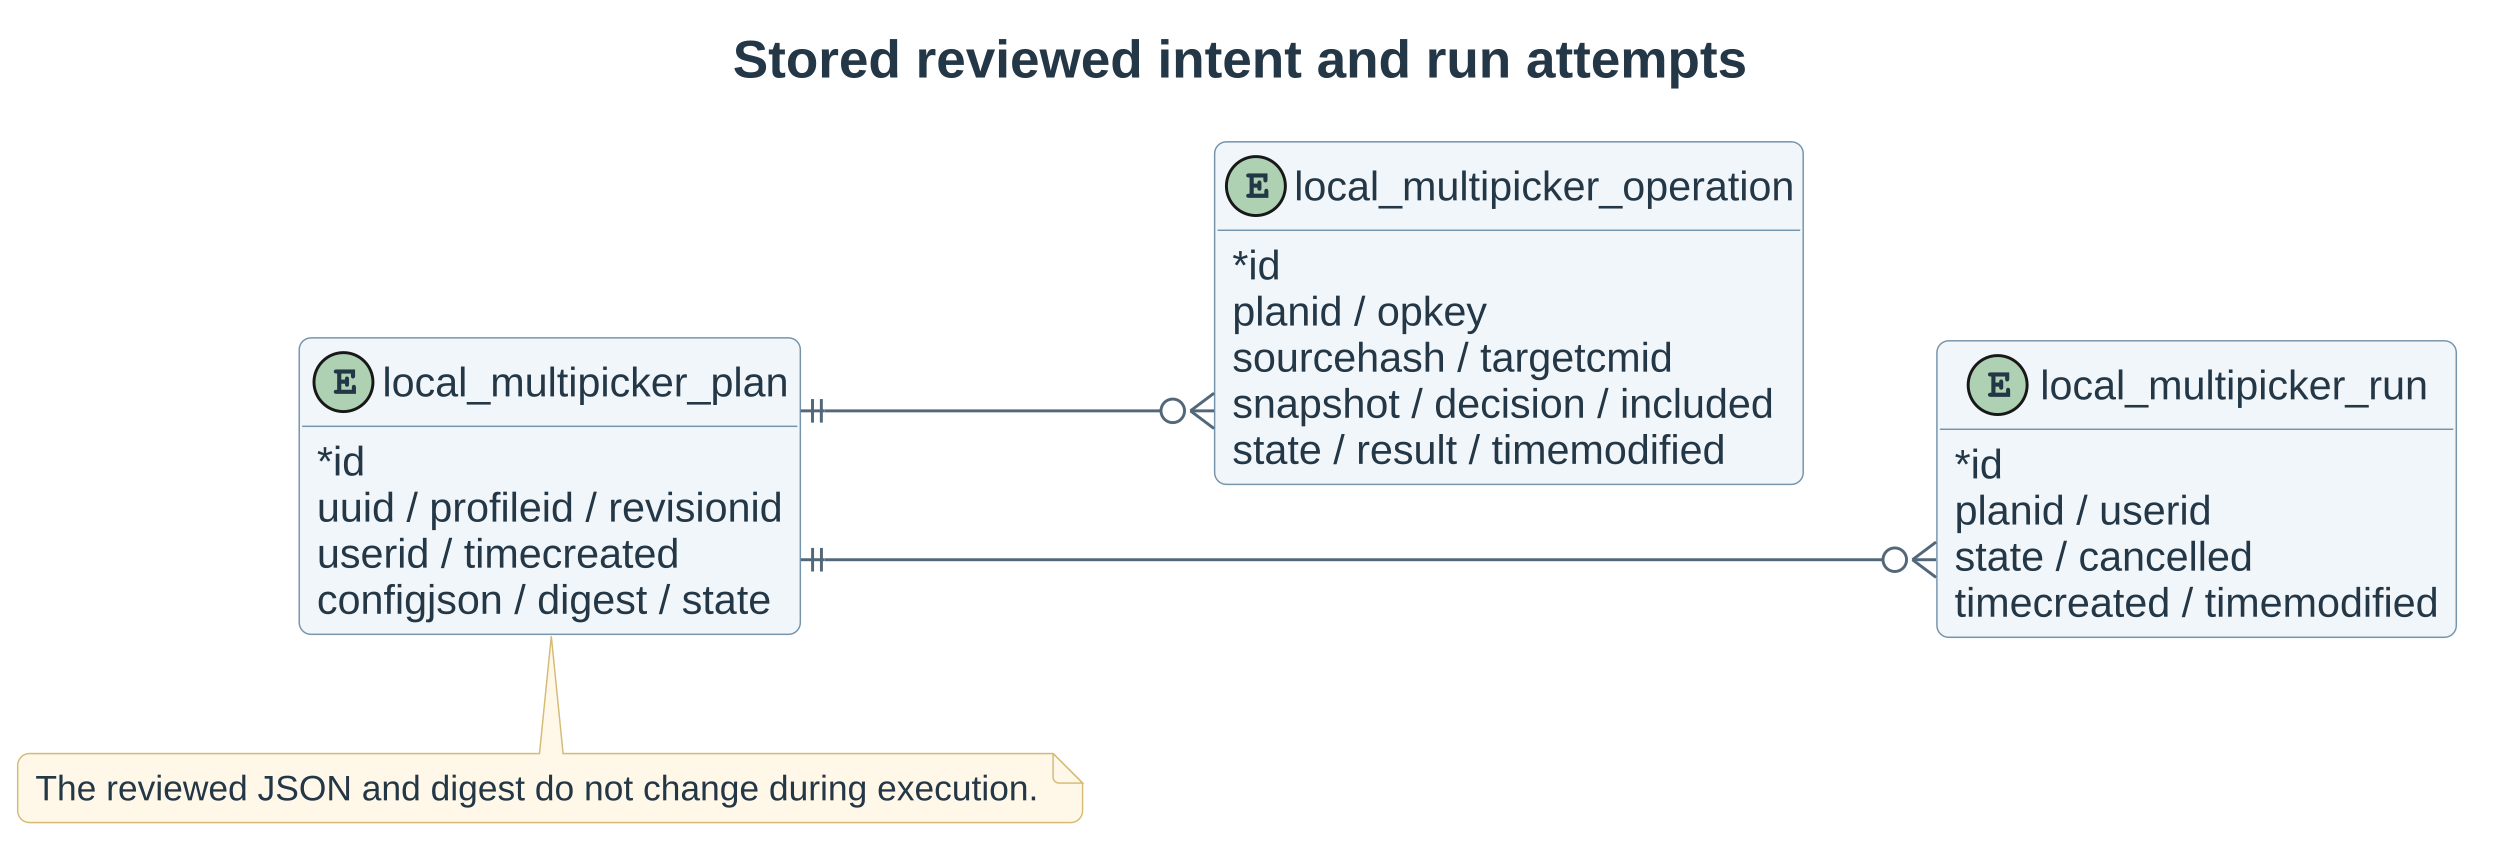
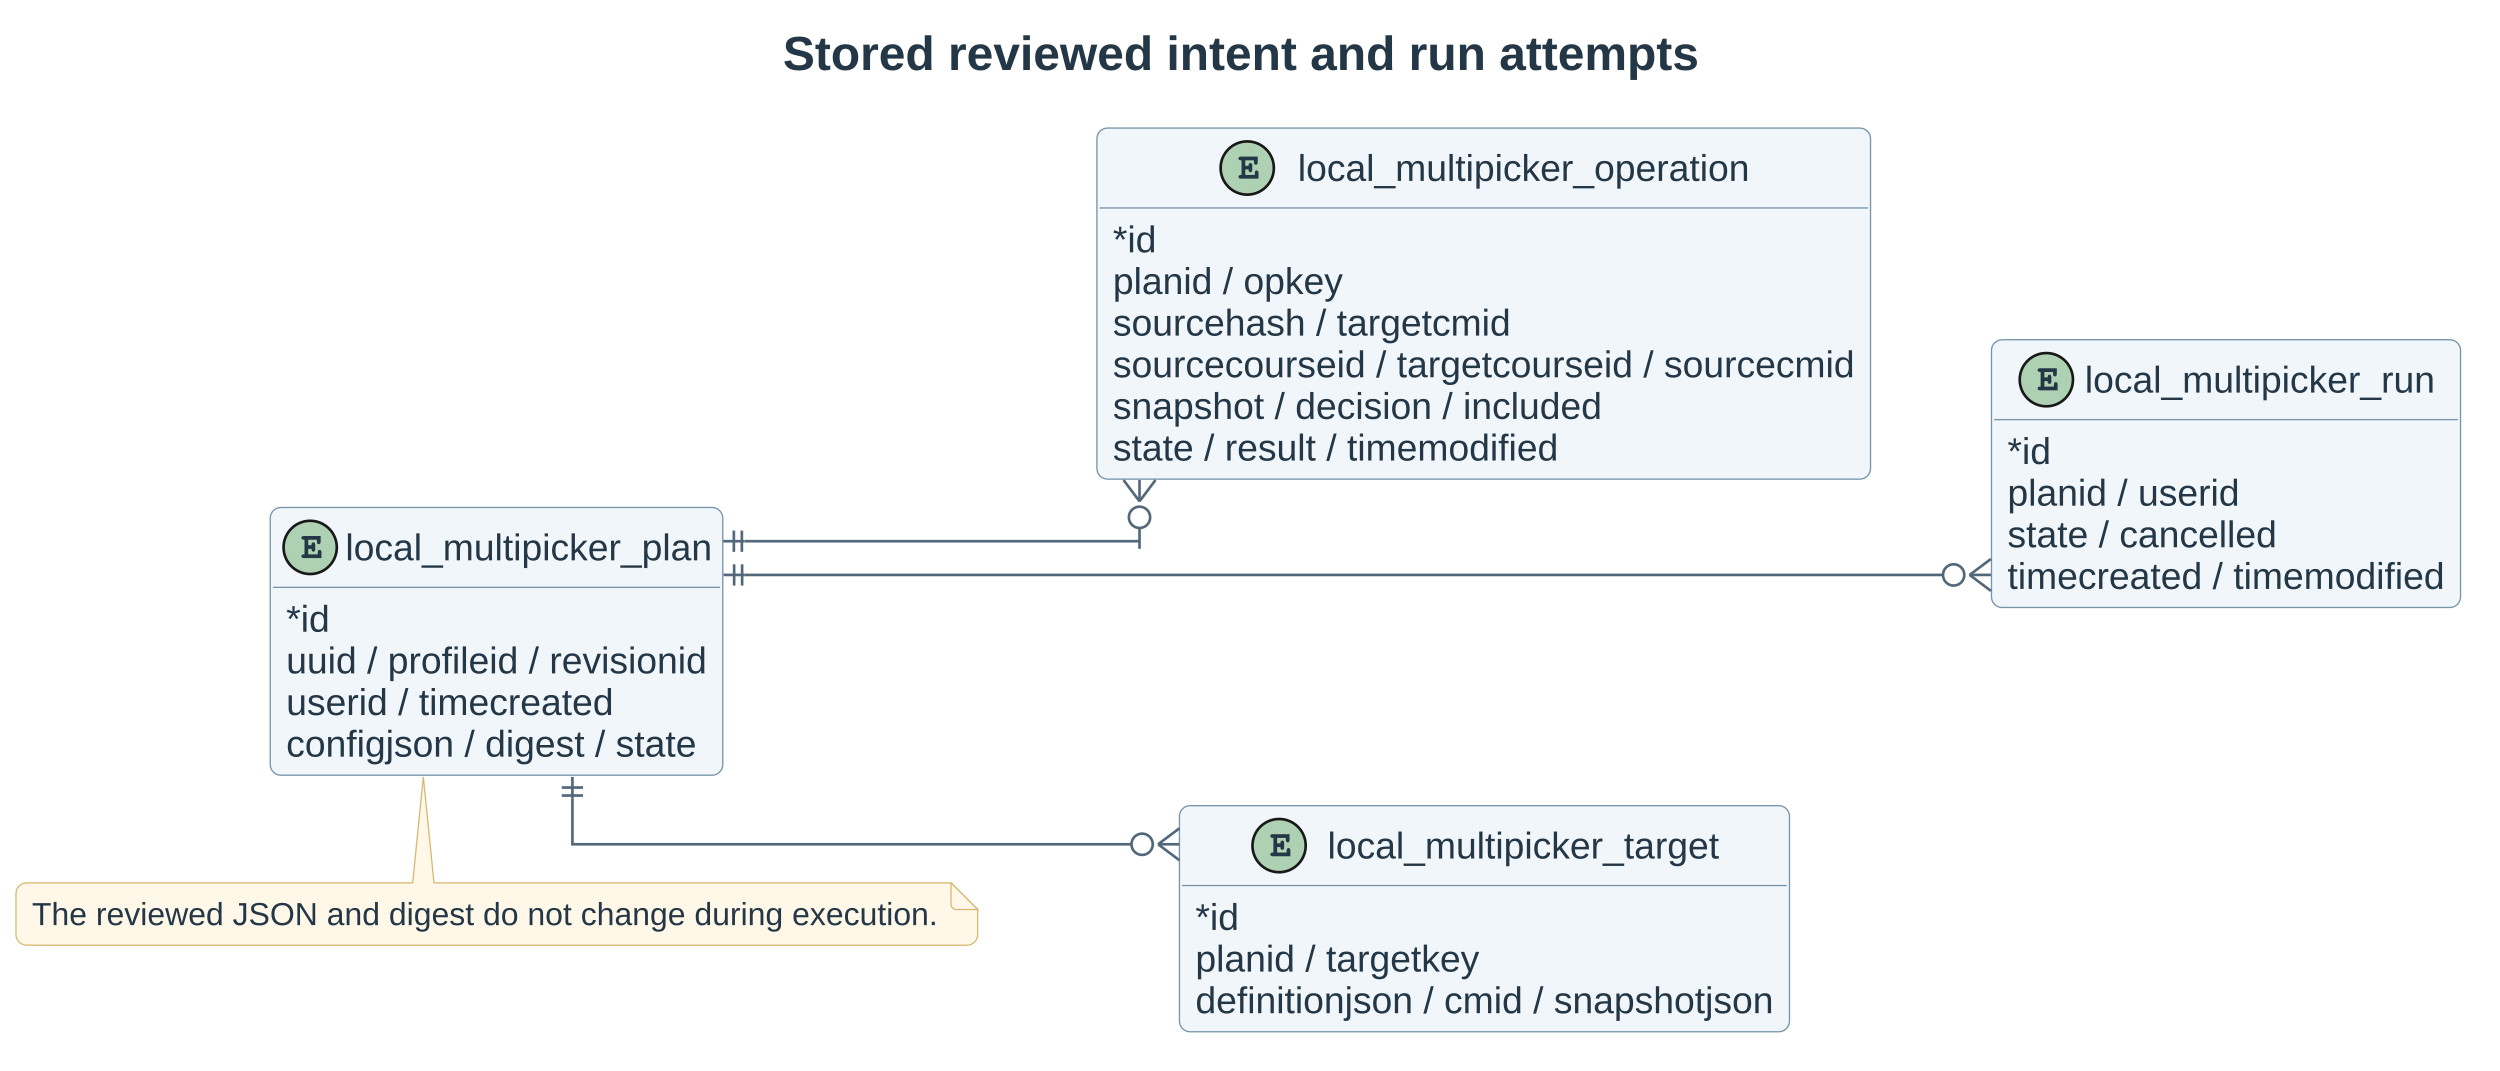
- <svg xmlns="http://www.w3.org/2000/svg" version="1.1" data-diagram-type="CLASS" style="width:848px;height:294px;background:#FFFFFF;" width="848px" height="294px" viewBox="0 0 848 294" zoomAndPan="magnify" preserveAspectRatio="none" contentStyleType="text/css">
+ <svg xmlns="http://www.w3.org/2000/svg" version="1.1" data-diagram-type="CLASS" style="width:939px;height:402px;background:#FFFFFF;" width="939px" height="402px" viewBox="0 0 939 402" zoomAndPan="magnify" preserveAspectRatio="none" contentStyleType="text/css">
  <defs />
  <g font-family="sans-serif" lengthAdjust="spacing">
    <g class="title" data-source-line="2">
-       <text x="248.561" y="26.295" fill="#243746" font-size="18" textLength="344.057" font-weight="700" font-family="Arial">Stored reviewed intent and run attempts</text>
+       <text x="294.061" y="26.295" fill="#243746" font-size="18" textLength="344.057" font-weight="700" font-family="Arial">Stored reviewed intent and run attempts</text>
    </g>
    <g class="entity" data-qualified-name="plan" id="ent0001" data-source-line="5">
-       <rect x="101.5" y="114.609" width="169.972" height="100.563" fill="#F1F6FA" style="stroke:#7694AB;stroke-width:0.5;" rx="4" ry="4" />
-       <ellipse cx="116.505" cy="129.609" rx="10" ry="10" fill="#ADD1B2" style="stroke:#181818;stroke-width:1;" />
-       <path d="M115.771,130.156 L115.771,132.203 L119.349,132.203 L119.349,131.453 Q119.349,130.938 119.537,130.734 Q119.74,130.516 120.052,130.516 Q120.349,130.516 120.537,130.734 Q120.74,130.938 120.74,131.453 L120.74,133.609 L114.146,133.609 Q113.646,133.609 113.427,133.422 Q113.209,133.219 113.209,132.906 Q113.209,132.594 113.427,132.406 Q113.646,132.203 114.146,132.203 L114.365,132.203 L114.365,126.719 L114.146,126.719 Q113.646,126.719 113.427,126.531 Q113.209,126.328 113.209,126.016 Q113.209,125.703 113.427,125.516 Q113.646,125.313 114.146,125.313 L120.443,125.328 L120.443,127.453 Q120.443,127.953 120.24,128.172 Q120.052,128.391 119.74,128.391 Q119.427,128.391 119.224,128.188 Q119.037,127.969 119.037,127.453 L119.037,126.719 L115.771,126.719 L115.771,128.75 L117.005,128.75 Q117.005,128.203 117.099,128.047 Q117.318,127.703 117.709,127.703 Q118.005,127.703 118.193,127.922 Q118.396,128.141 118.396,128.641 L118.396,130.266 Q118.396,130.719 118.287,130.875 Q118.068,131.203 117.709,131.203 Q117.318,131.203 117.099,130.859 Q117.005,130.703 117.005,130.156 L115.771,130.156 Z " fill="#243746" />
-       <text x="129.729" y="134.463" fill="#243746" font-size="14" textLength="137.737" font-family="Arial">local_multipicker_plan</text>
-       <line x1="102.5" y1="144.609" x2="270.472" y2="144.609" style="stroke:#7694AB;stroke-width:0.5;" />
-       <text x="107.5" y="161.283" fill="#243746" font-size="14" textLength="16.345" font-family="Arial">*id</text>
-       <text x="107.5" y="176.924" fill="#243746" font-size="14" textLength="157.972" font-family="Arial">uuid / profileid / revisionid</text>
-       <text x="107.5" y="192.564" fill="#243746" font-size="14" textLength="122.944" font-family="Arial">userid / timecreated</text>
-       <text x="107.5" y="208.205" fill="#243746" font-size="14" textLength="154.089" font-family="Arial">configjson / digest / state</text>
+       <rect x="101.5" y="190.609" width="169.972" height="100.563" fill="#F1F6FA" style="stroke:#7694AB;stroke-width:0.5;" rx="4" ry="4" />
+       <ellipse cx="116.505" cy="205.609" rx="10" ry="10" fill="#ADD1B2" style="stroke:#181818;stroke-width:1;" />
+       <path d="M115.771,206.156 L115.771,208.203 L119.349,208.203 L119.349,207.453 Q119.349,206.938 119.537,206.734 Q119.74,206.516 120.052,206.516 Q120.349,206.516 120.537,206.734 Q120.74,206.938 120.74,207.453 L120.74,209.609 L114.146,209.609 Q113.646,209.609 113.427,209.422 Q113.209,209.219 113.209,208.906 Q113.209,208.594 113.427,208.406 Q113.646,208.203 114.146,208.203 L114.365,208.203 L114.365,202.719 L114.146,202.719 Q113.646,202.719 113.427,202.531 Q113.209,202.328 113.209,202.016 Q113.209,201.703 113.427,201.516 Q113.646,201.313 114.146,201.313 L120.443,201.328 L120.443,203.453 Q120.443,203.953 120.24,204.172 Q120.052,204.391 119.74,204.391 Q119.427,204.391 119.224,204.188 Q119.037,203.969 119.037,203.453 L119.037,202.719 L115.771,202.719 L115.771,204.75 L117.005,204.75 Q117.005,204.203 117.099,204.047 Q117.318,203.703 117.709,203.703 Q118.005,203.703 118.193,203.922 Q118.396,204.141 118.396,204.641 L118.396,206.266 Q118.396,206.719 118.287,206.875 Q118.068,207.203 117.709,207.203 Q117.318,207.203 117.099,206.859 Q117.005,206.703 117.005,206.156 L115.771,206.156 Z " fill="#243746" />
+       <text x="129.729" y="210.463" fill="#243746" font-size="14" textLength="137.737" font-family="Arial">local_multipicker_plan</text>
+       <line x1="102.5" y1="220.609" x2="270.472" y2="220.609" style="stroke:#7694AB;stroke-width:0.5;" />
+       <text x="107.5" y="237.283" fill="#243746" font-size="14" textLength="16.345" font-family="Arial">*id</text>
+       <text x="107.5" y="252.924" fill="#243746" font-size="14" textLength="157.972" font-family="Arial">uuid / profileid / revisionid</text>
+       <text x="107.5" y="268.564" fill="#243746" font-size="14" textLength="122.944" font-family="Arial">userid / timecreated</text>
+       <text x="107.5" y="284.205" fill="#243746" font-size="14" textLength="154.089" font-family="Arial">configjson / digest / state</text>
    </g>
    <g class="entity" data-qualified-name="operation" id="ent0002" data-source-line="12">
-       <rect x="412" y="48.109" width="199.647" height="116.203" fill="#F1F6FA" style="stroke:#7694AB;stroke-width:0.5;" rx="4" ry="4" />
-       <ellipse cx="426" cy="63.109" rx="10" ry="10" fill="#ADD1B2" style="stroke:#181818;stroke-width:1;" />
-       <path d="M425.266,63.656 L425.266,65.703 L428.844,65.703 L428.844,64.953 Q428.844,64.438 429.031,64.234 Q429.234,64.016 429.547,64.016 Q429.844,64.016 430.031,64.234 Q430.234,64.438 430.234,64.953 L430.234,67.109 L423.641,67.109 Q423.141,67.109 422.922,66.922 Q422.703,66.719 422.703,66.406 Q422.703,66.094 422.922,65.906 Q423.141,65.703 423.641,65.703 L423.859,65.703 L423.859,60.219 L423.641,60.219 Q423.141,60.219 422.922,60.031 Q422.703,59.828 422.703,59.516 Q422.703,59.203 422.922,59.016 Q423.141,58.813 423.641,58.813 L429.938,58.828 L429.938,60.953 Q429.938,61.453 429.734,61.672 Q429.547,61.891 429.234,61.891 Q428.922,61.891 428.719,61.688 Q428.531,61.469 428.531,60.953 L428.531,60.219 L425.266,60.219 L425.266,62.25 L426.5,62.25 Q426.5,61.703 426.594,61.547 Q426.813,61.203 427.203,61.203 Q427.5,61.203 427.688,61.422 Q427.891,61.641 427.891,62.141 L427.891,63.766 Q427.891,64.219 427.781,64.375 Q427.563,64.703 427.203,64.703 Q426.813,64.703 426.594,64.359 Q426.5,64.203 426.5,63.656 L425.266,63.656 Z " fill="#243746" />
-       <text x="439" y="67.963" fill="#243746" font-size="14" textLength="169.647" font-family="Arial">local_multipicker_operation</text>
-       <line x1="413" y1="78.109" x2="610.647" y2="78.109" style="stroke:#7694AB;stroke-width:0.5;" />
+       <rect x="412" y="48.109" width="290.571" height="131.844" fill="#F1F6FA" style="stroke:#7694AB;stroke-width:0.5;" rx="4" ry="4" />
+       <ellipse cx="468.462" cy="63.109" rx="10" ry="10" fill="#ADD1B2" style="stroke:#181818;stroke-width:1;" />
+       <path d="M467.728,63.656 L467.728,65.703 L471.306,65.703 L471.306,64.953 Q471.306,64.438 471.493,64.234 Q471.696,64.016 472.009,64.016 Q472.306,64.016 472.493,64.234 Q472.696,64.438 472.696,64.953 L472.696,67.109 L466.103,67.109 Q465.603,67.109 465.384,66.922 Q465.165,66.719 465.165,66.406 Q465.165,66.094 465.384,65.906 Q465.603,65.703 466.103,65.703 L466.321,65.703 L466.321,60.219 L466.103,60.219 Q465.603,60.219 465.384,60.031 Q465.165,59.828 465.165,59.516 Q465.165,59.203 465.384,59.016 Q465.603,58.813 466.103,58.813 L472.399,58.828 L472.399,60.953 Q472.399,61.453 472.196,61.672 Q472.009,61.891 471.696,61.891 Q471.384,61.891 471.181,61.688 Q470.993,61.469 470.993,60.953 L470.993,60.219 L467.728,60.219 L467.728,62.25 L468.962,62.25 Q468.962,61.703 469.056,61.547 Q469.274,61.203 469.665,61.203 Q469.962,61.203 470.149,61.422 Q470.353,61.641 470.353,62.141 L470.353,63.766 Q470.353,64.219 470.243,64.375 Q470.024,64.703 469.665,64.703 Q469.274,64.703 469.056,64.359 Q468.962,64.203 468.962,63.656 L467.728,63.656 Z " fill="#243746" />
+       <text x="487.462" y="67.963" fill="#243746" font-size="14" textLength="169.647" font-family="Arial">local_multipicker_operation</text>
+       <line x1="413" y1="78.109" x2="701.571" y2="78.109" style="stroke:#7694AB;stroke-width:0.5;" />
      <text x="418" y="94.783" fill="#243746" font-size="14" textLength="16.345" font-family="Arial">*id</text>
      <text x="418" y="110.424" fill="#243746" font-size="14" textLength="86.393" font-family="Arial">planid / opkey</text>
      <text x="418" y="126.064" fill="#243746" font-size="14" textLength="149.406" font-family="Arial">sourcehash / targetcmid</text>
-       <text x="418" y="141.705" fill="#243746" font-size="14" textLength="183.675" font-family="Arial">snapshot / decision / included</text>
-       <text x="418" y="157.346" fill="#243746" font-size="14" textLength="167.289" font-family="Arial">state / result / timemodified</text>
+       <text x="418" y="141.705" fill="#243746" font-size="14" textLength="278.571" font-family="Arial">sourcecourseid / targetcourseid / sourcecmid</text>
+       <text x="418" y="157.346" fill="#243746" font-size="14" textLength="183.675" font-family="Arial">snapshot / decision / included</text>
+       <text x="418" y="172.986" fill="#243746" font-size="14" textLength="167.289" font-family="Arial">state / result / timemodified</text>
    </g>
-     <g class="entity" data-qualified-name="run" id="ent0003" data-source-line="20">
-       <rect x="657" y="115.609" width="176.179" height="100.563" fill="#F1F6FA" style="stroke:#7694AB;stroke-width:0.5;" rx="4" ry="4" />
-       <ellipse cx="677.604" cy="130.609" rx="10" ry="10" fill="#ADD1B2" style="stroke:#181818;stroke-width:1;" />
-       <path d="M676.87,131.156 L676.87,133.203 L680.448,133.203 L680.448,132.453 Q680.448,131.938 680.635,131.734 Q680.838,131.516 681.151,131.516 Q681.448,131.516 681.635,131.734 Q681.838,131.938 681.838,132.453 L681.838,134.609 L675.245,134.609 Q674.745,134.609 674.526,134.422 Q674.307,134.219 674.307,133.906 Q674.307,133.594 674.526,133.406 Q674.745,133.203 675.245,133.203 L675.463,133.203 L675.463,127.719 L675.245,127.719 Q674.745,127.719 674.526,127.531 Q674.307,127.328 674.307,127.016 Q674.307,126.703 674.526,126.516 Q674.745,126.313 675.245,126.313 L681.542,126.328 L681.542,128.453 Q681.542,128.953 681.338,129.172 Q681.151,129.391 680.838,129.391 Q680.526,129.391 680.323,129.188 Q680.135,128.969 680.135,128.453 L680.135,127.719 L676.87,127.719 L676.87,129.75 L678.104,129.75 Q678.104,129.203 678.198,129.047 Q678.417,128.703 678.807,128.703 Q679.104,128.703 679.292,128.922 Q679.495,129.141 679.495,129.641 L679.495,131.266 Q679.495,131.719 679.385,131.875 Q679.167,132.203 678.807,132.203 Q678.417,132.203 678.198,131.859 Q678.104,131.703 678.104,131.156 L676.87,131.156 Z " fill="#243746" />
-       <text x="692.072" y="135.463" fill="#243746" font-size="14" textLength="131.503" font-family="Arial">local_multipicker_run</text>
-       <line x1="658" y1="145.609" x2="832.179" y2="145.609" style="stroke:#7694AB;stroke-width:0.5;" />
-       <text x="663" y="162.283" fill="#243746" font-size="14" textLength="16.345" font-family="Arial">*id</text>
-       <text x="663" y="177.924" fill="#243746" font-size="14" textLength="87.165" font-family="Arial">planid / userid</text>
-       <text x="663" y="193.564" fill="#243746" font-size="14" textLength="101.172" font-family="Arial">state / cancelled</text>
-       <text x="663" y="209.205" fill="#243746" font-size="14" textLength="164.179" font-family="Arial">timecreated / timemodified</text>
+     <g class="entity" data-qualified-name="run" id="ent0003" data-source-line="21">
+       <rect x="748" y="127.609" width="176.179" height="100.563" fill="#F1F6FA" style="stroke:#7694AB;stroke-width:0.5;" rx="4" ry="4" />
+       <ellipse cx="768.604" cy="142.609" rx="10" ry="10" fill="#ADD1B2" style="stroke:#181818;stroke-width:1;" />
+       <path d="M767.87,143.156 L767.87,145.203 L771.448,145.203 L771.448,144.453 Q771.448,143.938 771.635,143.734 Q771.838,143.516 772.151,143.516 Q772.448,143.516 772.635,143.734 Q772.838,143.938 772.838,144.453 L772.838,146.609 L766.245,146.609 Q765.745,146.609 765.526,146.422 Q765.307,146.219 765.307,145.906 Q765.307,145.594 765.526,145.406 Q765.745,145.203 766.245,145.203 L766.463,145.203 L766.463,139.719 L766.245,139.719 Q765.745,139.719 765.526,139.531 Q765.307,139.328 765.307,139.016 Q765.307,138.703 765.526,138.516 Q765.745,138.313 766.245,138.313 L772.542,138.328 L772.542,140.453 Q772.542,140.953 772.338,141.172 Q772.151,141.391 771.838,141.391 Q771.526,141.391 771.323,141.188 Q771.135,140.969 771.135,140.453 L771.135,139.719 L767.87,139.719 L767.87,141.75 L769.104,141.75 Q769.104,141.203 769.198,141.047 Q769.417,140.703 769.807,140.703 Q770.104,140.703 770.292,140.922 Q770.495,141.141 770.495,141.641 L770.495,143.266 Q770.495,143.719 770.385,143.875 Q770.167,144.203 769.807,144.203 Q769.417,144.203 769.198,143.859 Q769.104,143.703 769.104,143.156 L767.87,143.156 Z " fill="#243746" />
+       <text x="783.072" y="147.463" fill="#243746" font-size="14" textLength="131.503" font-family="Arial">local_multipicker_run</text>
+       <line x1="749" y1="157.609" x2="923.179" y2="157.609" style="stroke:#7694AB;stroke-width:0.5;" />
+       <text x="754" y="174.283" fill="#243746" font-size="14" textLength="16.345" font-family="Arial">*id</text>
+       <text x="754" y="189.924" fill="#243746" font-size="14" textLength="87.165" font-family="Arial">planid / userid</text>
+       <text x="754" y="205.564" fill="#243746" font-size="14" textLength="101.172" font-family="Arial">state / cancelled</text>
+       <text x="754" y="221.205" fill="#243746" font-size="14" textLength="164.179" font-family="Arial">timecreated / timemodified</text>
    </g>
-     <g class="entity" data-qualified-name="GMN7" id="ent0008" data-source-line="30">
-       <path d="M6,259.609 L6,275.016 A4,4 0 0 0 10,279.016 L363.213,279.016 A4,4 0 0 0 367.213,275.016 L367.213,265.609 L357.213,255.609 L191,255.609 L187,215.809 L183,255.609 L10,255.609 A4,4 0 0 0 6,259.609" style="stroke:#D6BB75;stroke-width:0.5;" fill="#FFF8E8" />
-       <path d="M357.213,255.609 L357.213,263.609 A2,2 0 0 0 359.213,265.609 L367.213,265.609 L357.213,255.609" style="stroke:#D6BB75;stroke-width:0.5;" fill="#FFF8E8" />
-       <text x="12" y="271.473" fill="#243746" font-size="12" textLength="340.213" font-family="Arial">The reviewed JSON and digest do not change during execution.</text>
+     <g class="entity" data-qualified-name="target" id="ent0004" data-source-line="28">
+       <rect x="443" y="302.609" width="229.123" height="84.922" fill="#F1F6FA" style="stroke:#7694AB;stroke-width:0.5;" rx="4" ry="4" />
+       <ellipse cx="480.425" cy="317.609" rx="10" ry="10" fill="#ADD1B2" style="stroke:#181818;stroke-width:1;" />
+       <path d="M479.69,318.156 L479.69,320.203 L483.268,320.203 L483.268,319.453 Q483.268,318.938 483.456,318.734 Q483.659,318.516 483.971,318.516 Q484.268,318.516 484.456,318.734 Q484.659,318.938 484.659,319.453 L484.659,321.609 L478.065,321.609 Q477.565,321.609 477.346,321.422 Q477.128,321.219 477.128,320.906 Q477.128,320.594 477.346,320.406 Q477.565,320.203 478.065,320.203 L478.284,320.203 L478.284,314.719 L478.065,314.719 Q477.565,314.719 477.346,314.531 Q477.128,314.328 477.128,314.016 Q477.128,313.703 477.346,313.516 Q477.565,313.313 478.065,313.313 L484.362,313.328 L484.362,315.453 Q484.362,315.953 484.159,316.172 Q483.971,316.391 483.659,316.391 Q483.346,316.391 483.143,316.188 Q482.956,315.969 482.956,315.453 L482.956,314.719 L479.69,314.719 L479.69,316.75 L480.925,316.75 Q480.925,316.203 481.018,316.047 Q481.237,315.703 481.628,315.703 Q481.925,315.703 482.112,315.922 Q482.315,316.141 482.315,316.641 L482.315,318.266 Q482.315,318.719 482.206,318.875 Q481.987,319.203 481.628,319.203 Q481.237,319.203 481.018,318.859 Q480.925,318.703 480.925,318.156 L479.69,318.156 Z " fill="#243746" />
+       <text x="498.63" y="322.463" fill="#243746" font-size="14" textLength="147.068" font-family="Arial">local_multipicker_target</text>
+       <line x1="444" y1="332.609" x2="671.123" y2="332.609" style="stroke:#7694AB;stroke-width:0.5;" />
+       <text x="449" y="349.283" fill="#243746" font-size="14" textLength="16.345" font-family="Arial">*id</text>
+       <text x="449" y="364.924" fill="#243746" font-size="14" textLength="106.62" font-family="Arial">planid / targetkey</text>
+       <text x="449" y="380.564" fill="#243746" font-size="14" textLength="217.123" font-family="Arial">definitionjson / cmid / snapshotjson</text>
    </g>
-     <g class="link" data-entity-1="ent0001" data-entity-2="ent0002" id="lnk4" data-source-line="27" data-link-type="crowfoot">
-       <path d="M279.6,139.359 C322.54,139.359 348.91,139.359 393.8,139.359" style="stroke:#526779;stroke-width:1;" fill="none" id="plan-operation" codeLine="27" />
-       <line x1="275.6" y1="143.359" x2="275.6" y2="135.359" style="stroke:#526779;stroke-width:1;" />
-       <line x1="278.6" y1="143.359" x2="278.6" y2="135.359" style="stroke:#526779;stroke-width:1;" />
-       <line x1="279.6" y1="139.359" x2="271.6" y2="139.359" style="stroke:#526779;stroke-width:1;" />
-       <line x1="403.8" y1="139.359" x2="411.8" y2="133.359" style="stroke:#526779;stroke-width:1;" />
-       <line x1="403.8" y1="139.359" x2="411.8" y2="145.359" style="stroke:#526779;stroke-width:1;" />
-       <line x1="403.8" y1="139.359" x2="411.8" y2="139.359" style="stroke:#526779;stroke-width:1;" />
-       <ellipse cx="397.8" cy="139.359" rx="4" ry="4" fill="none" style="stroke:#526779;stroke-width:1;" />
+     <g class="entity" data-qualified-name="GMN9" id="ent0010" data-source-line="38">
+       <path d="M6,335.609 L6,351.016 A4,4 0 0 0 10,355.016 L363.213,355.016 A4,4 0 0 0 367.213,351.016 L367.213,341.609 L357.213,331.609 L163,331.609 L159,291.809 L155,331.609 L10,331.609 A4,4 0 0 0 6,335.609" style="stroke:#D6BB75;stroke-width:0.5;" fill="#FFF8E8" />
+       <path d="M357.213,331.609 L357.213,339.609 A2,2 0 0 0 359.213,341.609 L367.213,341.609 L357.213,331.609" style="stroke:#D6BB75;stroke-width:0.5;" fill="#FFF8E8" />
+       <text x="12" y="347.473" fill="#243746" font-size="12" textLength="340.213" font-family="Arial">The reviewed JSON and digest do not change during execution.</text>
    </g>
-     <g class="link" data-entity-1="ent0001" data-entity-2="ent0003" id="lnk5" data-source-line="28" data-link-type="crowfoot">
-       <path d="M279.63,189.859 C383.76,189.859 533.16,189.859 638.71,189.859" style="stroke:#526779;stroke-width:1;" fill="none" id="plan-run" codeLine="28" />
-       <line x1="275.63" y1="193.859" x2="275.63" y2="185.859" style="stroke:#526779;stroke-width:1;" />
-       <line x1="278.63" y1="193.859" x2="278.63" y2="185.859" style="stroke:#526779;stroke-width:1;" />
-       <line x1="279.63" y1="189.859" x2="271.63" y2="189.859" style="stroke:#526779;stroke-width:1;" />
-       <line x1="648.71" y1="189.859" x2="656.71" y2="183.859" style="stroke:#526779;stroke-width:1;" />
-       <line x1="648.71" y1="189.859" x2="656.71" y2="195.859" style="stroke:#526779;stroke-width:1;" />
-       <line x1="648.71" y1="189.859" x2="656.71" y2="189.859" style="stroke:#526779;stroke-width:1;" />
-       <ellipse cx="642.71" cy="189.859" rx="4" ry="4" fill="none" style="stroke:#526779;stroke-width:1;" />
+     <g class="link" data-entity-1="ent0001" data-entity-2="ent0004" id="lnk5" data-source-line="34" data-link-type="crowfoot">
+       <path d="M215,299.799 C215,313.739 215,317.109 215,317.109 C215,317.109 325.41,317.109 424.98,317.109" style="stroke:#526779;stroke-width:1;" fill="none" id="plan-target" codeLine="34" />
+       <line x1="211" y1="295.799" x2="219" y2="295.799" style="stroke:#526779;stroke-width:1;" />
+       <line x1="211" y1="298.799" x2="219" y2="298.799" style="stroke:#526779;stroke-width:1;" />
+       <line x1="215" y1="299.799" x2="215" y2="291.799" style="stroke:#526779;stroke-width:1;" />
+       <line x1="434.98" y1="317.109" x2="442.98" y2="311.109" style="stroke:#526779;stroke-width:1;" />
+       <line x1="434.98" y1="317.109" x2="442.98" y2="323.109" style="stroke:#526779;stroke-width:1;" />
+       <line x1="434.98" y1="317.109" x2="442.98" y2="317.109" style="stroke:#526779;stroke-width:1;" />
+       <ellipse cx="428.98" cy="317.109" rx="4" ry="4" fill="none" style="stroke:#526779;stroke-width:1;" />
+     </g>
+     <g class="link" data-entity-1="ent0001" data-entity-2="ent0002" id="lnk6" data-source-line="35" data-link-type="crowfoot">
+       <path d="M279.64,203.279 C349.17,203.279 428,203.279 428,203.279 C428,203.279 428,211.449 428,198.309" style="stroke:#526779;stroke-width:1;" fill="none" id="plan-operation" codeLine="35" />
+       <line x1="275.64" y1="207.279" x2="275.64" y2="199.279" style="stroke:#526779;stroke-width:1;" />
+       <line x1="278.64" y1="207.279" x2="278.64" y2="199.279" style="stroke:#526779;stroke-width:1;" />
+       <line x1="279.64" y1="203.279" x2="271.64" y2="203.279" style="stroke:#526779;stroke-width:1;" />
+       <line x1="428" y1="188.309" x2="422" y2="180.309" style="stroke:#526779;stroke-width:1;" />
+       <line x1="428" y1="188.309" x2="434" y2="180.309" style="stroke:#526779;stroke-width:1;" />
+       <line x1="428" y1="188.309" x2="428" y2="180.309" style="stroke:#526779;stroke-width:1;" />
+       <ellipse cx="428" cy="194.309" rx="4" ry="4" fill="none" style="stroke:#526779;stroke-width:1;" />
+     </g>
+     <g class="link" data-entity-1="ent0001" data-entity-2="ent0003" id="lnk7" data-source-line="36" data-link-type="crowfoot">
+       <path d="M279.74,215.939 C403.21,215.939 604.68,215.939 729.79,215.939" style="stroke:#526779;stroke-width:1;" fill="none" id="plan-run" codeLine="36" />
+       <line x1="275.74" y1="219.939" x2="275.74" y2="211.939" style="stroke:#526779;stroke-width:1;" />
+       <line x1="278.74" y1="219.939" x2="278.74" y2="211.939" style="stroke:#526779;stroke-width:1;" />
+       <line x1="279.74" y1="215.939" x2="271.74" y2="215.939" style="stroke:#526779;stroke-width:1;" />
+       <line x1="739.79" y1="215.939" x2="747.79" y2="209.939" style="stroke:#526779;stroke-width:1;" />
+       <line x1="739.79" y1="215.939" x2="747.79" y2="221.939" style="stroke:#526779;stroke-width:1;" />
+       <line x1="739.79" y1="215.939" x2="747.79" y2="215.939" style="stroke:#526779;stroke-width:1;" />
+       <ellipse cx="733.79" cy="215.939" rx="4" ry="4" fill="none" style="stroke:#526779;stroke-width:1;" />
    </g>
  </g>
</svg>
